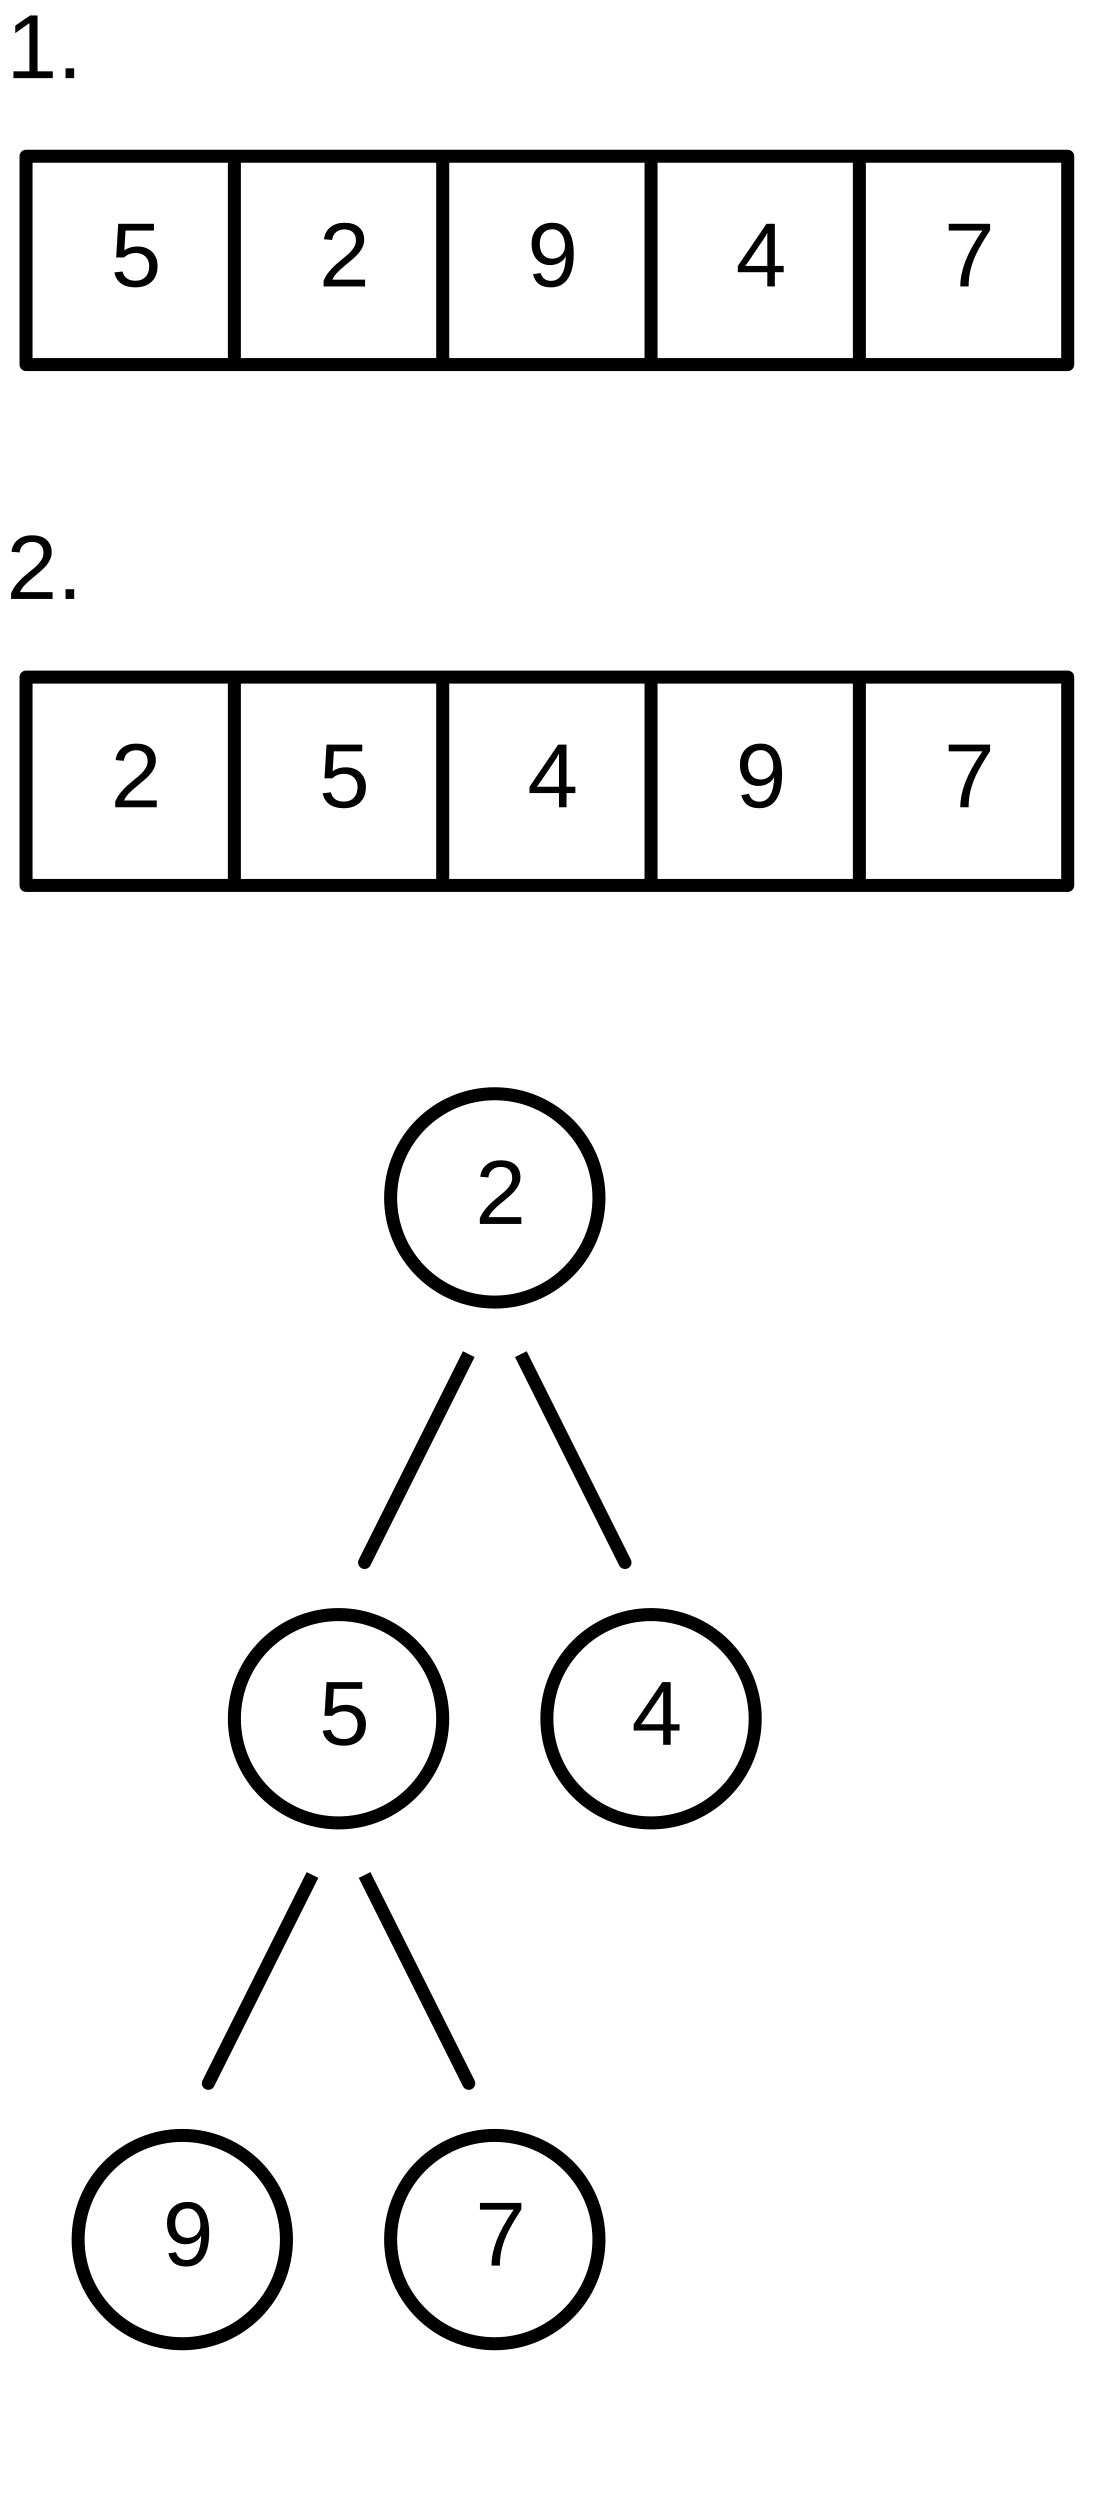
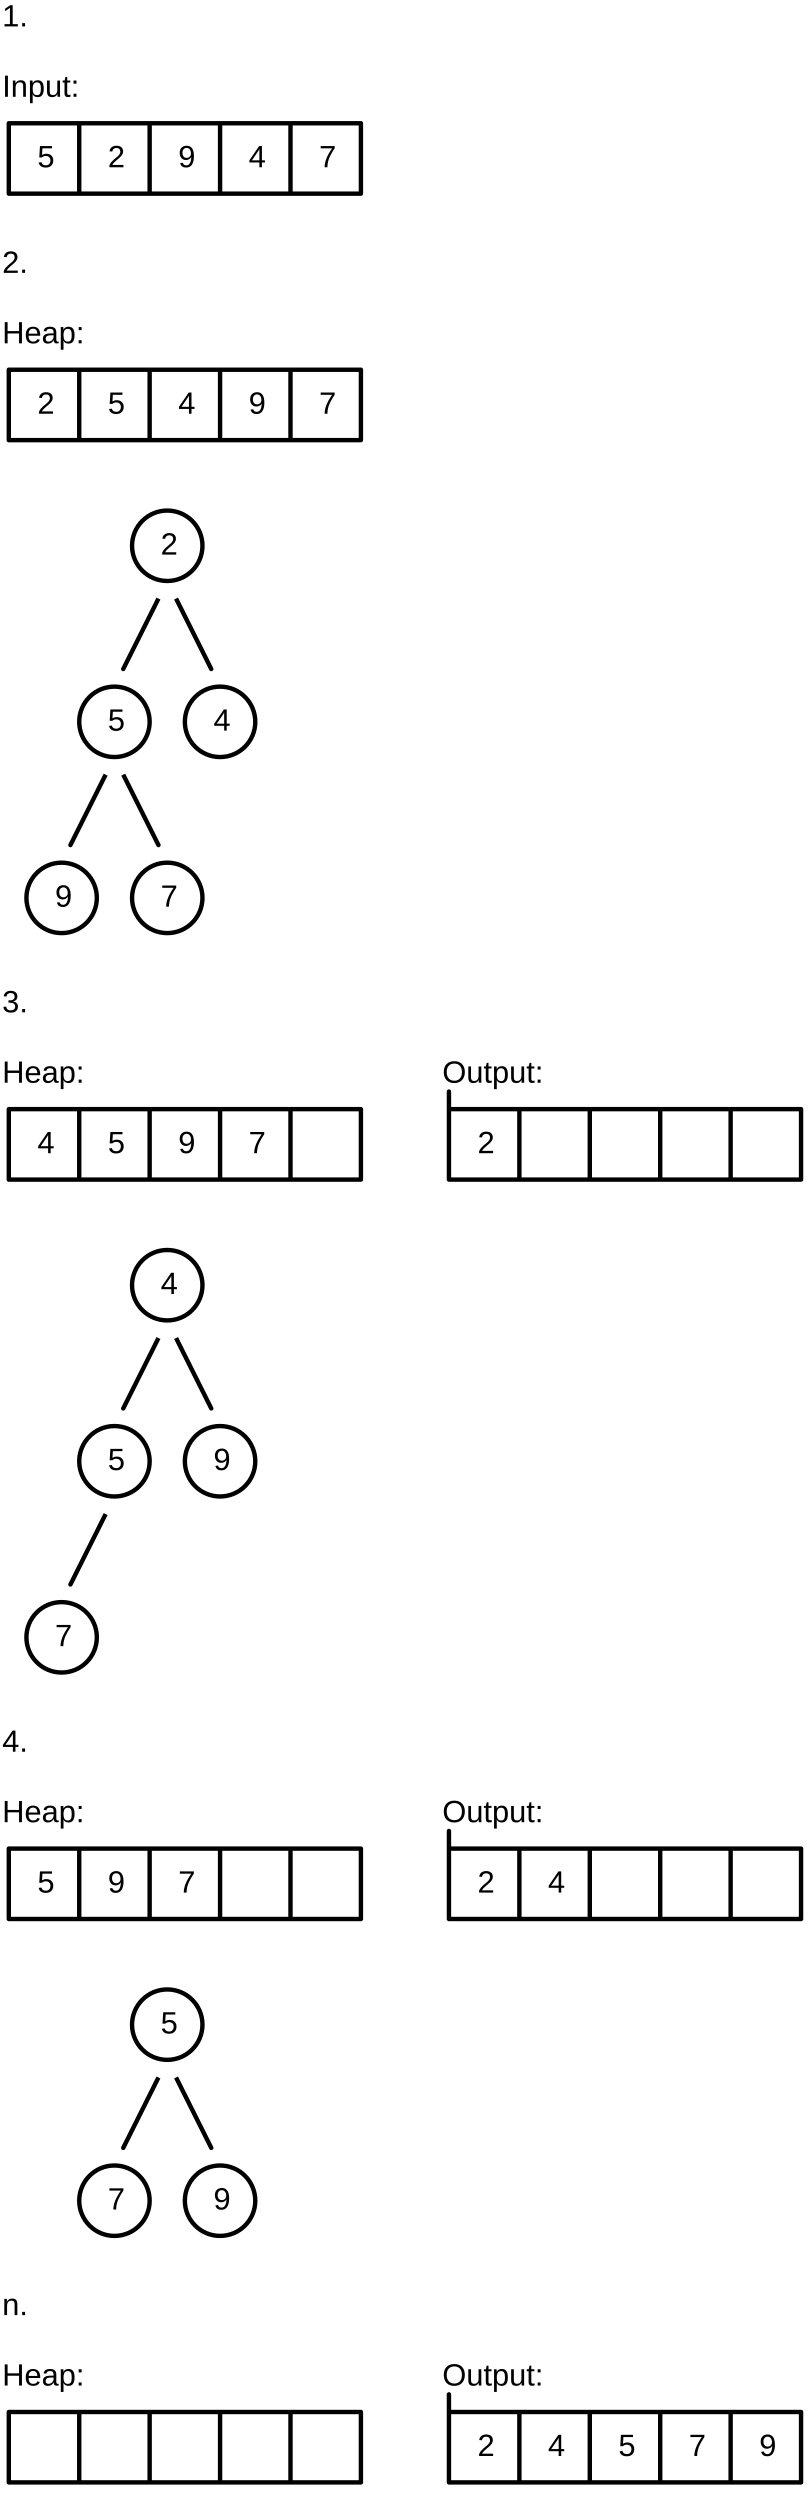
- <svg xmlns="http://www.w3.org/2000/svg" class="bob" font-family="arial" font-size="14" height="384" width="168">
+ <svg xmlns="http://www.w3.org/2000/svg" class="bob" font-family="arial" font-size="14" height="1136" width="368">
  <defs>
    <marker id="triangle" markerHeight="10" markerUnits="strokeWidth" markerWidth="10" orient="auto" refX="15" refY="10" viewBox="0 0 50 20">
      <path d="M 0 0 L 30 10 L 0 20 z" />
    </marker>
  </defs>
  <style>

    line, path {
      stroke: black;
      stroke-width: 2;
      stroke-opacity: 1;
      fill-opacity: 1;
      stroke-linecap: round;
      stroke-linejoin: miter;
    }
    circle {
      stroke: black;
      stroke-width: 2;
      stroke-opacity: 1;
      fill-opacity: 1;
      stroke-linecap: round;
      stroke-linejoin: miter;
    }
    circle.solid {
      fill:black;
    }
    circle.open {
      fill:transparent;
    }
    tspan.head{
        fill: none;
        stroke: none;
    }
    
</style>
-   <path d=" M 4 24 L 8 24 M 4 24 L 4 32 M 8 24 L 16 24 M 8 24 L 16 24 L 24 24 M 16 24 L 24 24 L 32 24 M 24 24 L 32 24 M 36 24 L 32 24 M 36 24 L 40 24 M 36 24 L 36 32 M 40 24 L 48 24 M 40 24 L 48 24 L 56 24 M 48 24 L 56 24 L 64 24 M 56 24 L 64 24 M 68 24 L 64 24 M 68 24 L 72 24 M 68 24 L 68 32 M 72 24 L 80 24 M 72 24 L 80 24 L 88 24 M 80 24 L 88 24 L 96 24 M 88 24 L 96 24 M 100 24 L 96 24 M 100 24 L 104 24 M 100 24 L 100 32 M 104 24 L 112 24 M 104 24 L 112 24 L 120 24 M 112 24 L 120 24 L 128 24 M 120 24 L 128 24 M 132 24 L 128 24 M 132 24 L 136 24 M 132 24 L 132 32 M 136 24 L 144 24 M 136 24 L 144 24 L 152 24 M 144 24 L 152 24 L 160 24 M 152 24 L 160 24 M 164 24 L 160 24 M 164 24 L 164 32 M 4 32 L 4 48 M 4 32 L 4 48 M 36 32 L 36 48 M 36 32 L 36 48 M 68 32 L 68 48 M 68 32 L 68 48 M 100 32 L 100 48 M 100 32 L 100 48 M 132 32 L 132 48 M 132 32 L 132 48 M 164 32 L 164 48 M 164 32 L 164 48 M 4 56 L 4 48 M 4 56 L 8 56 L 16 56 M 8 56 L 16 56 L 24 56 M 16 56 L 24 56 L 32 56 M 24 56 L 32 56 M 36 56 L 36 48 M 36 56 L 32 56 M 36 56 L 40 56 L 48 56 M 40 56 L 48 56 L 56 56 M 48 56 L 56 56 L 64 56 M 56 56 L 64 56 M 68 56 L 68 48 M 68 56 L 64 56 M 68 56 L 72 56 L 80 56 M 72 56 L 80 56 L 88 56 M 80 56 L 88 56 L 96 56 M 88 56 L 96 56 M 100 56 L 100 48 M 100 56 L 96 56 M 100 56 L 104 56 L 112 56 M 104 56 L 112 56 L 120 56 M 112 56 L 120 56 L 128 56 M 120 56 L 128 56 M 132 56 L 132 48 M 132 56 L 128 56 M 132 56 L 136 56 L 144 56 M 136 56 L 144 56 L 152 56 M 144 56 L 152 56 L 160 56 M 152 56 L 160 56 M 164 56 L 164 48 M 164 56 L 160 56 M 4 104 L 8 104 M 4 104 L 4 112 M 8 104 L 16 104 M 8 104 L 16 104 L 24 104 M 16 104 L 24 104 L 32 104 M 24 104 L 32 104 M 36 104 L 32 104 M 36 104 L 40 104 M 36 104 L 36 112 M 40 104 L 48 104 M 40 104 L 48 104 L 56 104 M 48 104 L 56 104 L 64 104 M 56 104 L 64 104 M 68 104 L 64 104 M 68 104 L 72 104 M 68 104 L 68 112 M 72 104 L 80 104 M 72 104 L 80 104 L 88 104 M 80 104 L 88 104 L 96 104 M 88 104 L 96 104 M 100 104 L 96 104 M 100 104 L 104 104 M 100 104 L 100 112 M 104 104 L 112 104 M 104 104 L 112 104 L 120 104 M 112 104 L 120 104 L 128 104 M 120 104 L 128 104 M 132 104 L 128 104 M 132 104 L 136 104 M 132 104 L 132 112 M 136 104 L 144 104 M 136 104 L 144 104 L 152 104 M 144 104 L 152 104 L 160 104 M 152 104 L 160 104 M 164 104 L 160 104 M 164 104 L 164 112 M 4 112 L 4 128 M 4 112 L 4 128 M 36 112 L 36 128 M 36 112 L 36 128 M 68 112 L 68 128 M 68 112 L 68 128 M 100 112 L 100 128 M 100 112 L 100 128 M 132 112 L 132 128 M 132 112 L 132 128 M 164 112 L 164 128 M 164 112 L 164 128 M 4 136 L 4 128 M 4 136 L 8 136 L 16 136 M 8 136 L 16 136 L 24 136 M 16 136 L 24 136 L 32 136 M 24 136 L 32 136 M 36 136 L 36 128 M 36 136 L 32 136 M 36 136 L 40 136 L 48 136 M 40 136 L 48 136 L 56 136 M 48 136 L 56 136 L 64 136 M 56 136 L 64 136 M 68 136 L 68 128 M 68 136 L 64 136 M 68 136 L 72 136 L 80 136 M 72 136 L 80 136 L 88 136 M 80 136 L 88 136 L 96 136 M 88 136 L 96 136 M 100 136 L 100 128 M 100 136 L 96 136 M 100 136 L 104 136 L 112 136 M 104 136 L 112 136 L 120 136 M 112 136 L 120 136 L 128 136 M 120 136 L 128 136 M 132 136 L 132 128 M 132 136 L 128 136 M 132 136 L 136 136 L 144 136 M 136 136 L 144 136 L 152 136 M 144 136 L 152 136 L 160 136 M 152 136 L 160 136 M 164 136 L 164 128 M 164 136 L 160 136 M 64 224 L 72 208 L 64 224 M 88 224 L 80 208 L 88 224 M 56 240 L 64 224 L 56 240 M 96 240 L 88 224 L 96 240 M 40 304 L 48 288 L 40 304 M 64 304 L 56 288 L 64 304 M 32 320 L 40 304 L 32 320 M 72 320 L 64 304 L 72 320" fill="none" />
+   <path d=" M 4 56 L 8 56 M 4 56 L 4 64 M 8 56 L 16 56 M 8 56 L 16 56 L 24 56 M 16 56 L 24 56 L 32 56 M 24 56 L 32 56 M 36 56 L 32 56 M 36 56 L 40 56 M 36 56 L 36 64 M 40 56 L 48 56 M 40 56 L 48 56 L 56 56 M 48 56 L 56 56 L 64 56 M 56 56 L 64 56 M 68 56 L 64 56 M 68 56 L 72 56 M 68 56 L 68 64 M 72 56 L 80 56 M 72 56 L 80 56 L 88 56 M 80 56 L 88 56 L 96 56 M 88 56 L 96 56 M 100 56 L 96 56 M 100 56 L 104 56 M 100 56 L 100 64 M 104 56 L 112 56 M 104 56 L 112 56 L 120 56 M 112 56 L 120 56 L 128 56 M 120 56 L 128 56 M 132 56 L 128 56 M 132 56 L 136 56 M 132 56 L 132 64 M 136 56 L 144 56 M 136 56 L 144 56 L 152 56 M 144 56 L 152 56 L 160 56 M 152 56 L 160 56 M 164 56 L 160 56 M 164 56 L 164 64 M 4 64 L 4 80 M 4 64 L 4 80 M 36 64 L 36 80 M 36 64 L 36 80 M 68 64 L 68 80 M 68 64 L 68 80 M 100 64 L 100 80 M 100 64 L 100 80 M 132 64 L 132 80 M 132 64 L 132 80 M 164 64 L 164 80 M 164 64 L 164 80 M 4 88 L 4 80 M 4 88 L 8 88 L 16 88 M 8 88 L 16 88 L 24 88 M 16 88 L 24 88 L 32 88 M 24 88 L 32 88 M 36 88 L 36 80 M 36 88 L 32 88 M 36 88 L 40 88 L 48 88 M 40 88 L 48 88 L 56 88 M 48 88 L 56 88 L 64 88 M 56 88 L 64 88 M 68 88 L 68 80 M 68 88 L 64 88 M 68 88 L 72 88 L 80 88 M 72 88 L 80 88 L 88 88 M 80 88 L 88 88 L 96 88 M 88 88 L 96 88 M 100 88 L 100 80 M 100 88 L 96 88 M 100 88 L 104 88 L 112 88 M 104 88 L 112 88 L 120 88 M 112 88 L 120 88 L 128 88 M 120 88 L 128 88 M 132 88 L 132 80 M 132 88 L 128 88 M 132 88 L 136 88 L 144 88 M 136 88 L 144 88 L 152 88 M 144 88 L 152 88 L 160 88 M 152 88 L 160 88 M 164 88 L 164 80 M 164 88 L 160 88 M 4 168 L 8 168 M 4 168 L 4 176 M 8 168 L 16 168 M 8 168 L 16 168 L 24 168 M 16 168 L 24 168 L 32 168 M 24 168 L 32 168 M 36 168 L 32 168 M 36 168 L 40 168 M 36 168 L 36 176 M 40 168 L 48 168 M 40 168 L 48 168 L 56 168 M 48 168 L 56 168 L 64 168 M 56 168 L 64 168 M 68 168 L 64 168 M 68 168 L 72 168 M 68 168 L 68 176 M 72 168 L 80 168 M 72 168 L 80 168 L 88 168 M 80 168 L 88 168 L 96 168 M 88 168 L 96 168 M 100 168 L 96 168 M 100 168 L 104 168 M 100 168 L 100 176 M 104 168 L 112 168 M 104 168 L 112 168 L 120 168 M 112 168 L 120 168 L 128 168 M 120 168 L 128 168 M 132 168 L 128 168 M 132 168 L 136 168 M 132 168 L 132 176 M 136 168 L 144 168 M 136 168 L 144 168 L 152 168 M 144 168 L 152 168 L 160 168 M 152 168 L 160 168 M 164 168 L 160 168 M 164 168 L 164 176 M 4 176 L 4 192 M 4 176 L 4 192 M 36 176 L 36 192 M 36 176 L 36 192 M 68 176 L 68 192 M 68 176 L 68 192 M 100 176 L 100 192 M 100 176 L 100 192 M 132 176 L 132 192 M 132 176 L 132 192 M 164 176 L 164 192 M 164 176 L 164 192 M 4 200 L 4 192 M 4 200 L 8 200 L 16 200 M 8 200 L 16 200 L 24 200 M 16 200 L 24 200 L 32 200 M 24 200 L 32 200 M 36 200 L 36 192 M 36 200 L 32 200 M 36 200 L 40 200 L 48 200 M 40 200 L 48 200 L 56 200 M 48 200 L 56 200 L 64 200 M 56 200 L 64 200 M 68 200 L 68 192 M 68 200 L 64 200 M 68 200 L 72 200 L 80 200 M 72 200 L 80 200 L 88 200 M 80 200 L 88 200 L 96 200 M 88 200 L 96 200 M 100 200 L 100 192 M 100 200 L 96 200 M 100 200 L 104 200 L 112 200 M 104 200 L 112 200 L 120 200 M 112 200 L 120 200 L 128 200 M 120 200 L 128 200 M 132 200 L 132 192 M 132 200 L 128 200 M 132 200 L 136 200 L 144 200 M 136 200 L 144 200 L 152 200 M 144 200 L 152 200 L 160 200 M 152 200 L 160 200 M 164 200 L 164 192 M 164 200 L 160 200 M 64 288 L 72 272 L 64 288 M 88 288 L 80 272 L 88 288 M 56 304 L 64 288 L 56 304 M 96 304 L 88 288 L 96 304 M 40 368 L 48 352 L 40 368 M 64 368 L 56 352 L 64 368 M 32 384 L 40 368 L 32 384 M 72 384 L 64 368 L 72 384 M 4 504 L 8 504 M 4 504 L 4 512 M 8 504 L 16 504 M 8 504 L 16 504 L 24 504 M 16 504 L 24 504 L 32 504 M 24 504 L 32 504 M 36 504 L 32 504 M 36 504 L 40 504 M 36 504 L 36 512 M 40 504 L 48 504 M 40 504 L 48 504 L 56 504 M 48 504 L 56 504 L 64 504 M 56 504 L 64 504 M 68 504 L 64 504 M 68 504 L 72 504 M 68 504 L 68 512 M 72 504 L 80 504 M 72 504 L 80 504 L 88 504 M 80 504 L 88 504 L 96 504 M 88 504 L 96 504 M 100 504 L 96 504 M 100 504 L 104 504 M 100 504 L 100 512 M 104 504 L 112 504 M 104 504 L 112 504 L 120 504 M 112 504 L 120 504 L 128 504 M 120 504 L 128 504 M 132 504 L 128 504 M 132 504 L 136 504 M 132 504 L 132 512 M 136 504 L 144 504 M 136 504 L 144 504 L 152 504 M 144 504 L 152 504 L 160 504 M 152 504 L 160 504 M 164 504 L 160 504 M 164 504 L 164 512 M 204 504 L 204 496 M 204 504 L 208 504 M 204 504 L 204 512 M 208 504 L 216 504 M 208 504 L 216 504 L 224 504 M 216 504 L 224 504 L 232 504 M 224 504 L 232 504 M 236 504 L 232 504 M 236 504 L 240 504 M 236 504 L 236 512 M 240 504 L 248 504 M 240 504 L 248 504 L 256 504 M 248 504 L 256 504 L 264 504 M 256 504 L 264 504 M 268 504 L 264 504 M 268 504 L 272 504 M 268 504 L 268 512 M 272 504 L 280 504 M 272 504 L 280 504 L 288 504 M 280 504 L 288 504 L 296 504 M 288 504 L 296 504 M 300 504 L 296 504 M 300 504 L 304 504 M 300 504 L 300 512 M 304 504 L 312 504 M 304 504 L 312 504 L 320 504 M 312 504 L 320 504 L 328 504 M 320 504 L 328 504 M 332 504 L 328 504 M 332 504 L 336 504 M 332 504 L 332 512 M 336 504 L 344 504 M 336 504 L 344 504 L 352 504 M 344 504 L 352 504 L 360 504 M 352 504 L 360 504 M 364 504 L 360 504 M 364 504 L 364 512 M 4 512 L 4 528 M 4 512 L 4 528 M 36 512 L 36 528 M 36 512 L 36 528 M 68 512 L 68 528 M 68 512 L 68 528 M 100 512 L 100 528 M 100 512 L 100 528 M 132 512 L 132 528 M 132 512 L 132 528 M 164 512 L 164 528 M 164 512 L 164 528 M 204 512 L 204 528 M 204 512 L 204 528 M 236 512 L 236 528 M 236 512 L 236 528 M 268 512 L 268 528 M 268 512 L 268 528 M 300 512 L 300 528 M 300 512 L 300 528 M 332 512 L 332 528 M 332 512 L 332 528 M 364 512 L 364 528 M 364 512 L 364 528 M 4 536 L 4 528 M 4 536 L 8 536 L 16 536 M 8 536 L 16 536 L 24 536 M 16 536 L 24 536 L 32 536 M 24 536 L 32 536 M 36 536 L 36 528 M 36 536 L 32 536 M 36 536 L 40 536 L 48 536 M 40 536 L 48 536 L 56 536 M 48 536 L 56 536 L 64 536 M 56 536 L 64 536 M 68 536 L 68 528 M 68 536 L 64 536 M 68 536 L 72 536 L 80 536 M 72 536 L 80 536 L 88 536 M 80 536 L 88 536 L 96 536 M 88 536 L 96 536 M 100 536 L 100 528 M 100 536 L 96 536 M 100 536 L 104 536 L 112 536 M 104 536 L 112 536 L 120 536 M 112 536 L 120 536 L 128 536 M 120 536 L 128 536 M 132 536 L 132 528 M 132 536 L 128 536 M 132 536 L 136 536 L 144 536 M 136 536 L 144 536 L 152 536 M 144 536 L 152 536 L 160 536 M 152 536 L 160 536 M 164 536 L 164 528 M 164 536 L 160 536 M 204 536 L 204 528 M 204 536 L 208 536 L 216 536 M 208 536 L 216 536 L 224 536 M 216 536 L 224 536 L 232 536 M 224 536 L 232 536 M 236 536 L 236 528 M 236 536 L 232 536 M 236 536 L 240 536 L 248 536 M 240 536 L 248 536 L 256 536 M 248 536 L 256 536 L 264 536 M 256 536 L 264 536 M 268 536 L 268 528 M 268 536 L 264 536 M 268 536 L 272 536 L 280 536 M 272 536 L 280 536 L 288 536 M 280 536 L 288 536 L 296 536 M 288 536 L 296 536 M 300 536 L 300 528 M 300 536 L 296 536 M 300 536 L 304 536 L 312 536 M 304 536 L 312 536 L 320 536 M 312 536 L 320 536 L 328 536 M 320 536 L 328 536 M 332 536 L 332 528 M 332 536 L 328 536 M 332 536 L 336 536 L 344 536 M 336 536 L 344 536 L 352 536 M 344 536 L 352 536 L 360 536 M 352 536 L 360 536 M 364 536 L 364 528 M 364 536 L 360 536 M 64 624 L 72 608 L 64 624 M 88 624 L 80 608 L 88 624 M 56 640 L 64 624 L 56 640 M 96 640 L 88 624 L 96 640 M 40 704 L 48 688 L 40 704 M 32 720 L 40 704 L 32 720 M 4 840 L 8 840 M 4 840 L 4 848 M 8 840 L 16 840 M 8 840 L 16 840 L 24 840 M 16 840 L 24 840 L 32 840 M 24 840 L 32 840 M 36 840 L 32 840 M 36 840 L 40 840 M 36 840 L 36 848 M 40 840 L 48 840 M 40 840 L 48 840 L 56 840 M 48 840 L 56 840 L 64 840 M 56 840 L 64 840 M 68 840 L 64 840 M 68 840 L 72 840 M 68 840 L 68 848 M 72 840 L 80 840 M 72 840 L 80 840 L 88 840 M 80 840 L 88 840 L 96 840 M 88 840 L 96 840 M 100 840 L 96 840 M 100 840 L 104 840 M 100 840 L 100 848 M 104 840 L 112 840 M 104 840 L 112 840 L 120 840 M 112 840 L 120 840 L 128 840 M 120 840 L 128 840 M 132 840 L 128 840 M 132 840 L 136 840 M 132 840 L 132 848 M 136 840 L 144 840 M 136 840 L 144 840 L 152 840 M 144 840 L 152 840 L 160 840 M 152 840 L 160 840 M 164 840 L 160 840 M 164 840 L 164 848 M 204 840 L 204 832 M 204 840 L 208 840 M 204 840 L 204 848 M 208 840 L 216 840 M 208 840 L 216 840 L 224 840 M 216 840 L 224 840 L 232 840 M 224 840 L 232 840 M 236 840 L 232 840 M 236 840 L 240 840 M 236 840 L 236 848 M 240 840 L 248 840 M 240 840 L 248 840 L 256 840 M 248 840 L 256 840 L 264 840 M 256 840 L 264 840 M 268 840 L 264 840 M 268 840 L 272 840 M 268 840 L 268 848 M 272 840 L 280 840 M 272 840 L 280 840 L 288 840 M 280 840 L 288 840 L 296 840 M 288 840 L 296 840 M 300 840 L 296 840 M 300 840 L 304 840 M 300 840 L 300 848 M 304 840 L 312 840 M 304 840 L 312 840 L 320 840 M 312 840 L 320 840 L 328 840 M 320 840 L 328 840 M 332 840 L 328 840 M 332 840 L 336 840 M 332 840 L 332 848 M 336 840 L 344 840 M 336 840 L 344 840 L 352 840 M 344 840 L 352 840 L 360 840 M 352 840 L 360 840 M 364 840 L 360 840 M 364 840 L 364 848 M 4 848 L 4 864 M 4 848 L 4 864 M 36 848 L 36 864 M 36 848 L 36 864 M 68 848 L 68 864 M 68 848 L 68 864 M 100 848 L 100 864 M 100 848 L 100 864 M 132 848 L 132 864 M 132 848 L 132 864 M 164 848 L 164 864 M 164 848 L 164 864 M 204 848 L 204 864 M 204 848 L 204 864 M 236 848 L 236 864 M 236 848 L 236 864 M 268 848 L 268 864 M 268 848 L 268 864 M 300 848 L 300 864 M 300 848 L 300 864 M 332 848 L 332 864 M 332 848 L 332 864 M 364 848 L 364 864 M 364 848 L 364 864 M 4 872 L 4 864 M 4 872 L 8 872 L 16 872 M 8 872 L 16 872 L 24 872 M 16 872 L 24 872 L 32 872 M 24 872 L 32 872 M 36 872 L 36 864 M 36 872 L 32 872 M 36 872 L 40 872 L 48 872 M 40 872 L 48 872 L 56 872 M 48 872 L 56 872 L 64 872 M 56 872 L 64 872 M 68 872 L 68 864 M 68 872 L 64 872 M 68 872 L 72 872 L 80 872 M 72 872 L 80 872 L 88 872 M 80 872 L 88 872 L 96 872 M 88 872 L 96 872 M 100 872 L 100 864 M 100 872 L 96 872 M 100 872 L 104 872 L 112 872 M 104 872 L 112 872 L 120 872 M 112 872 L 120 872 L 128 872 M 120 872 L 128 872 M 132 872 L 132 864 M 132 872 L 128 872 M 132 872 L 136 872 L 144 872 M 136 872 L 144 872 L 152 872 M 144 872 L 152 872 L 160 872 M 152 872 L 160 872 M 164 872 L 164 864 M 164 872 L 160 872 M 204 872 L 204 864 M 204 872 L 208 872 L 216 872 M 208 872 L 216 872 L 224 872 M 216 872 L 224 872 L 232 872 M 224 872 L 232 872 M 236 872 L 236 864 M 236 872 L 232 872 M 236 872 L 240 872 L 248 872 M 240 872 L 248 872 L 256 872 M 248 872 L 256 872 L 264 872 M 256 872 L 264 872 M 268 872 L 268 864 M 268 872 L 264 872 M 268 872 L 272 872 L 280 872 M 272 872 L 280 872 L 288 872 M 280 872 L 288 872 L 296 872 M 288 872 L 296 872 M 300 872 L 300 864 M 300 872 L 296 872 M 300 872 L 304 872 L 312 872 M 304 872 L 312 872 L 320 872 M 312 872 L 320 872 L 328 872 M 320 872 L 328 872 M 332 872 L 332 864 M 332 872 L 328 872 M 332 872 L 336 872 L 344 872 M 336 872 L 344 872 L 352 872 M 344 872 L 352 872 L 360 872 M 352 872 L 360 872 M 364 872 L 364 864 M 364 872 L 360 872 M 64 960 L 72 944 L 64 960 M 88 960 L 80 944 L 88 960 M 56 976 L 64 960 L 56 976 M 96 976 L 88 960 L 96 976 M 4 1096 L 8 1096 M 4 1096 L 4 1104 M 8 1096 L 16 1096 M 8 1096 L 16 1096 L 24 1096 M 16 1096 L 24 1096 L 32 1096 M 24 1096 L 32 1096 M 36 1096 L 32 1096 M 36 1096 L 40 1096 M 36 1096 L 36 1104 M 40 1096 L 48 1096 M 40 1096 L 48 1096 L 56 1096 M 48 1096 L 56 1096 L 64 1096 M 56 1096 L 64 1096 M 68 1096 L 64 1096 M 68 1096 L 72 1096 M 68 1096 L 68 1104 M 72 1096 L 80 1096 M 72 1096 L 80 1096 L 88 1096 M 80 1096 L 88 1096 L 96 1096 M 88 1096 L 96 1096 M 100 1096 L 96 1096 M 100 1096 L 104 1096 M 100 1096 L 100 1104 M 104 1096 L 112 1096 M 104 1096 L 112 1096 L 120 1096 M 112 1096 L 120 1096 L 128 1096 M 120 1096 L 128 1096 M 132 1096 L 128 1096 M 132 1096 L 136 1096 M 132 1096 L 132 1104 M 136 1096 L 144 1096 M 136 1096 L 144 1096 L 152 1096 M 144 1096 L 152 1096 L 160 1096 M 152 1096 L 160 1096 M 164 1096 L 160 1096 M 164 1096 L 164 1104 M 204 1096 L 204 1088 M 204 1096 L 208 1096 M 204 1096 L 204 1104 M 208 1096 L 216 1096 M 208 1096 L 216 1096 L 224 1096 M 216 1096 L 224 1096 L 232 1096 M 224 1096 L 232 1096 M 236 1096 L 232 1096 M 236 1096 L 240 1096 M 236 1096 L 236 1104 M 240 1096 L 248 1096 M 240 1096 L 248 1096 L 256 1096 M 248 1096 L 256 1096 L 264 1096 M 256 1096 L 264 1096 M 268 1096 L 264 1096 M 268 1096 L 272 1096 M 268 1096 L 268 1104 M 272 1096 L 280 1096 M 272 1096 L 280 1096 L 288 1096 M 280 1096 L 288 1096 L 296 1096 M 288 1096 L 296 1096 M 300 1096 L 296 1096 M 300 1096 L 304 1096 M 300 1096 L 300 1104 M 304 1096 L 312 1096 M 304 1096 L 312 1096 L 320 1096 M 312 1096 L 320 1096 L 328 1096 M 320 1096 L 328 1096 M 332 1096 L 328 1096 M 332 1096 L 336 1096 M 332 1096 L 332 1104 M 336 1096 L 344 1096 M 336 1096 L 344 1096 L 352 1096 M 344 1096 L 352 1096 L 360 1096 M 352 1096 L 360 1096 M 364 1096 L 360 1096 M 364 1096 L 364 1104 M 4 1104 L 4 1120 M 4 1104 L 4 1120 M 36 1104 L 36 1120 M 36 1104 L 36 1120 M 68 1104 L 68 1120 M 68 1104 L 68 1120 M 100 1104 L 100 1120 M 100 1104 L 100 1120 M 132 1104 L 132 1120 M 132 1104 L 132 1120 M 164 1104 L 164 1120 M 164 1104 L 164 1120 M 204 1104 L 204 1120 M 204 1104 L 204 1120 M 236 1104 L 236 1120 M 236 1104 L 236 1120 M 268 1104 L 268 1120 M 268 1104 L 268 1120 M 300 1104 L 300 1120 M 300 1104 L 300 1120 M 332 1104 L 332 1120 M 332 1104 L 332 1120 M 364 1104 L 364 1120 M 364 1104 L 364 1120 M 4 1128 L 4 1120 M 4 1128 L 8 1128 L 16 1128 M 8 1128 L 16 1128 L 24 1128 M 16 1128 L 24 1128 L 32 1128 M 24 1128 L 32 1128 M 36 1128 L 36 1120 M 36 1128 L 32 1128 M 36 1128 L 40 1128 L 48 1128 M 40 1128 L 48 1128 L 56 1128 M 48 1128 L 56 1128 L 64 1128 M 56 1128 L 64 1128 M 68 1128 L 68 1120 M 68 1128 L 64 1128 M 68 1128 L 72 1128 L 80 1128 M 72 1128 L 80 1128 L 88 1128 M 80 1128 L 88 1128 L 96 1128 M 88 1128 L 96 1128 M 100 1128 L 100 1120 M 100 1128 L 96 1128 M 100 1128 L 104 1128 L 112 1128 M 104 1128 L 112 1128 L 120 1128 M 112 1128 L 120 1128 L 128 1128 M 120 1128 L 128 1128 M 132 1128 L 132 1120 M 132 1128 L 128 1128 M 132 1128 L 136 1128 L 144 1128 M 136 1128 L 144 1128 L 152 1128 M 144 1128 L 152 1128 L 160 1128 M 152 1128 L 160 1128 M 164 1128 L 164 1120 M 164 1128 L 160 1128 M 204 1128 L 204 1120 M 204 1128 L 208 1128 L 216 1128 M 208 1128 L 216 1128 L 224 1128 M 216 1128 L 224 1128 L 232 1128 M 224 1128 L 232 1128 M 236 1128 L 236 1120 M 236 1128 L 232 1128 M 236 1128 L 240 1128 L 248 1128 M 240 1128 L 248 1128 L 256 1128 M 248 1128 L 256 1128 L 264 1128 M 256 1128 L 264 1128 M 268 1128 L 268 1120 M 268 1128 L 264 1128 M 268 1128 L 272 1128 L 280 1128 M 272 1128 L 280 1128 L 288 1128 M 280 1128 L 288 1128 L 296 1128 M 288 1128 L 296 1128 M 300 1128 L 300 1120 M 300 1128 L 296 1128 M 300 1128 L 304 1128 L 312 1128 M 304 1128 L 312 1128 L 320 1128 M 312 1128 L 320 1128 L 328 1128 M 320 1128 L 328 1128 M 332 1128 L 332 1120 M 332 1128 L 328 1128 M 332 1128 L 336 1128 L 344 1128 M 336 1128 L 344 1128 L 352 1128 M 344 1128 L 352 1128 L 360 1128 M 352 1128 L 360 1128 M 364 1128 L 364 1120 M 364 1128 L 360 1128" fill="none" />
  <path d="" fill="none" stroke-dasharray="3 3" />
  <text x="1" y="12">
1.
</text>
-   <text x="17" y="44">
- 5
- </text>
-   <text x="49" y="44">
- 2
- </text>
-   <text x="81" y="44">
- 9
- </text>
-   <text x="113" y="44">
- 4
- </text>
-   <text x="145" y="44">
- 7
- </text>
-   <text x="1" y="92">
+   <text x="1" y="44">
+ Input:
+ </text>
+   <text x="17" y="76">
+ 5
+ </text>
+   <text x="49" y="76">
+ 2
+ </text>
+   <text x="81" y="76">
+ 9
+ </text>
+   <text x="113" y="76">
+ 4
+ </text>
+   <text x="145" y="76">
+ 7
+ </text>
+   <text x="1" y="124">
2.
</text>
-   <text x="17" y="124">
- 2
- </text>
-   <text x="49" y="124">
- 5
- </text>
-   <text x="81" y="124">
- 4
- </text>
-   <text x="113" y="124">
- 9
- </text>
-   <text x="145" y="124">
- 7
- </text>
-   <text x="73" y="188">
- 2
- </text>
-   <text x="49" y="268">
- 5
- </text>
-   <text x="97" y="268">
- 4
- </text>
-   <text x="25" y="348">
- 9
- </text>
-   <text x="73" y="348">
- 7
- </text>
-   <circle class="open" cx="76" cy="184" r="16" />
-   <circle class="open" cx="52" cy="264" r="16" />
-   <circle class="open" cx="100" cy="264" r="16" />
-   <circle class="open" cx="28" cy="344" r="16" />
-   <circle class="open" cx="76" cy="344" r="16" />
+   <text x="1" y="156">
+ Heap:
+ </text>
+   <text x="17" y="188">
+ 2
+ </text>
+   <text x="49" y="188">
+ 5
+ </text>
+   <text x="81" y="188">
+ 4
+ </text>
+   <text x="113" y="188">
+ 9
+ </text>
+   <text x="145" y="188">
+ 7
+ </text>
+   <text x="73" y="252">
+ 2
+ </text>
+   <text x="49" y="332">
+ 5
+ </text>
+   <text x="97" y="332">
+ 4
+ </text>
+   <text x="25" y="412">
+ 9
+ </text>
+   <text x="73" y="412">
+ 7
+ </text>
+   <text x="1" y="460">
+ 3.
+ </text>
+   <text x="1" y="492">
+ Heap:
+ </text>
+   <text x="201" y="492">
+ Output:
+ </text>
+   <text x="17" y="524">
+ 4
+ </text>
+   <text x="49" y="524">
+ 5
+ </text>
+   <text x="81" y="524">
+ 9
+ </text>
+   <text x="113" y="524">
+ 7
+ </text>
+   <text x="217" y="524">
+ 2
+ </text>
+   <text x="73" y="588">
+ 4
+ </text>
+   <text x="49" y="668">
+ 5
+ </text>
+   <text x="97" y="668">
+ 9
+ </text>
+   <text x="25" y="748">
+ 7
+ </text>
+   <text x="1" y="796">
+ 4.
+ </text>
+   <text x="1" y="828">
+ Heap:
+ </text>
+   <text x="201" y="828">
+ Output:
+ </text>
+   <text x="17" y="860">
+ 5
+ </text>
+   <text x="49" y="860">
+ 9
+ </text>
+   <text x="81" y="860">
+ 7
+ </text>
+   <text x="217" y="860">
+ 2
+ </text>
+   <text x="249" y="860">
+ 4
+ </text>
+   <text x="73" y="924">
+ 5
+ </text>
+   <text x="49" y="1004">
+ 7
+ </text>
+   <text x="97" y="1004">
+ 9
+ </text>
+   <text x="1" y="1052">
+ n.
+ </text>
+   <text x="1" y="1084">
+ Heap:
+ </text>
+   <text x="201" y="1084">
+ Output:
+ </text>
+   <text x="217" y="1116">
+ 2
+ </text>
+   <text x="249" y="1116">
+ 4
+ </text>
+   <text x="281" y="1116">
+ 5
+ </text>
+   <text x="313" y="1116">
+ 7
+ </text>
+   <text x="345" y="1116">
+ 9
+ </text>
+   <circle class="open" cx="76" cy="248" r="16" />
+   <circle class="open" cx="52" cy="328" r="16" />
+   <circle class="open" cx="100" cy="328" r="16" />
+   <circle class="open" cx="28" cy="408" r="16" />
+   <circle class="open" cx="76" cy="408" r="16" />
+   <circle class="open" cx="76" cy="584" r="16" />
+   <circle class="open" cx="52" cy="664" r="16" />
+   <circle class="open" cx="100" cy="664" r="16" />
+   <circle class="open" cx="28" cy="744" r="16" />
+   <circle class="open" cx="76" cy="920" r="16" />
+   <circle class="open" cx="52" cy="1000" r="16" />
+   <circle class="open" cx="100" cy="1000" r="16" />
</svg>
